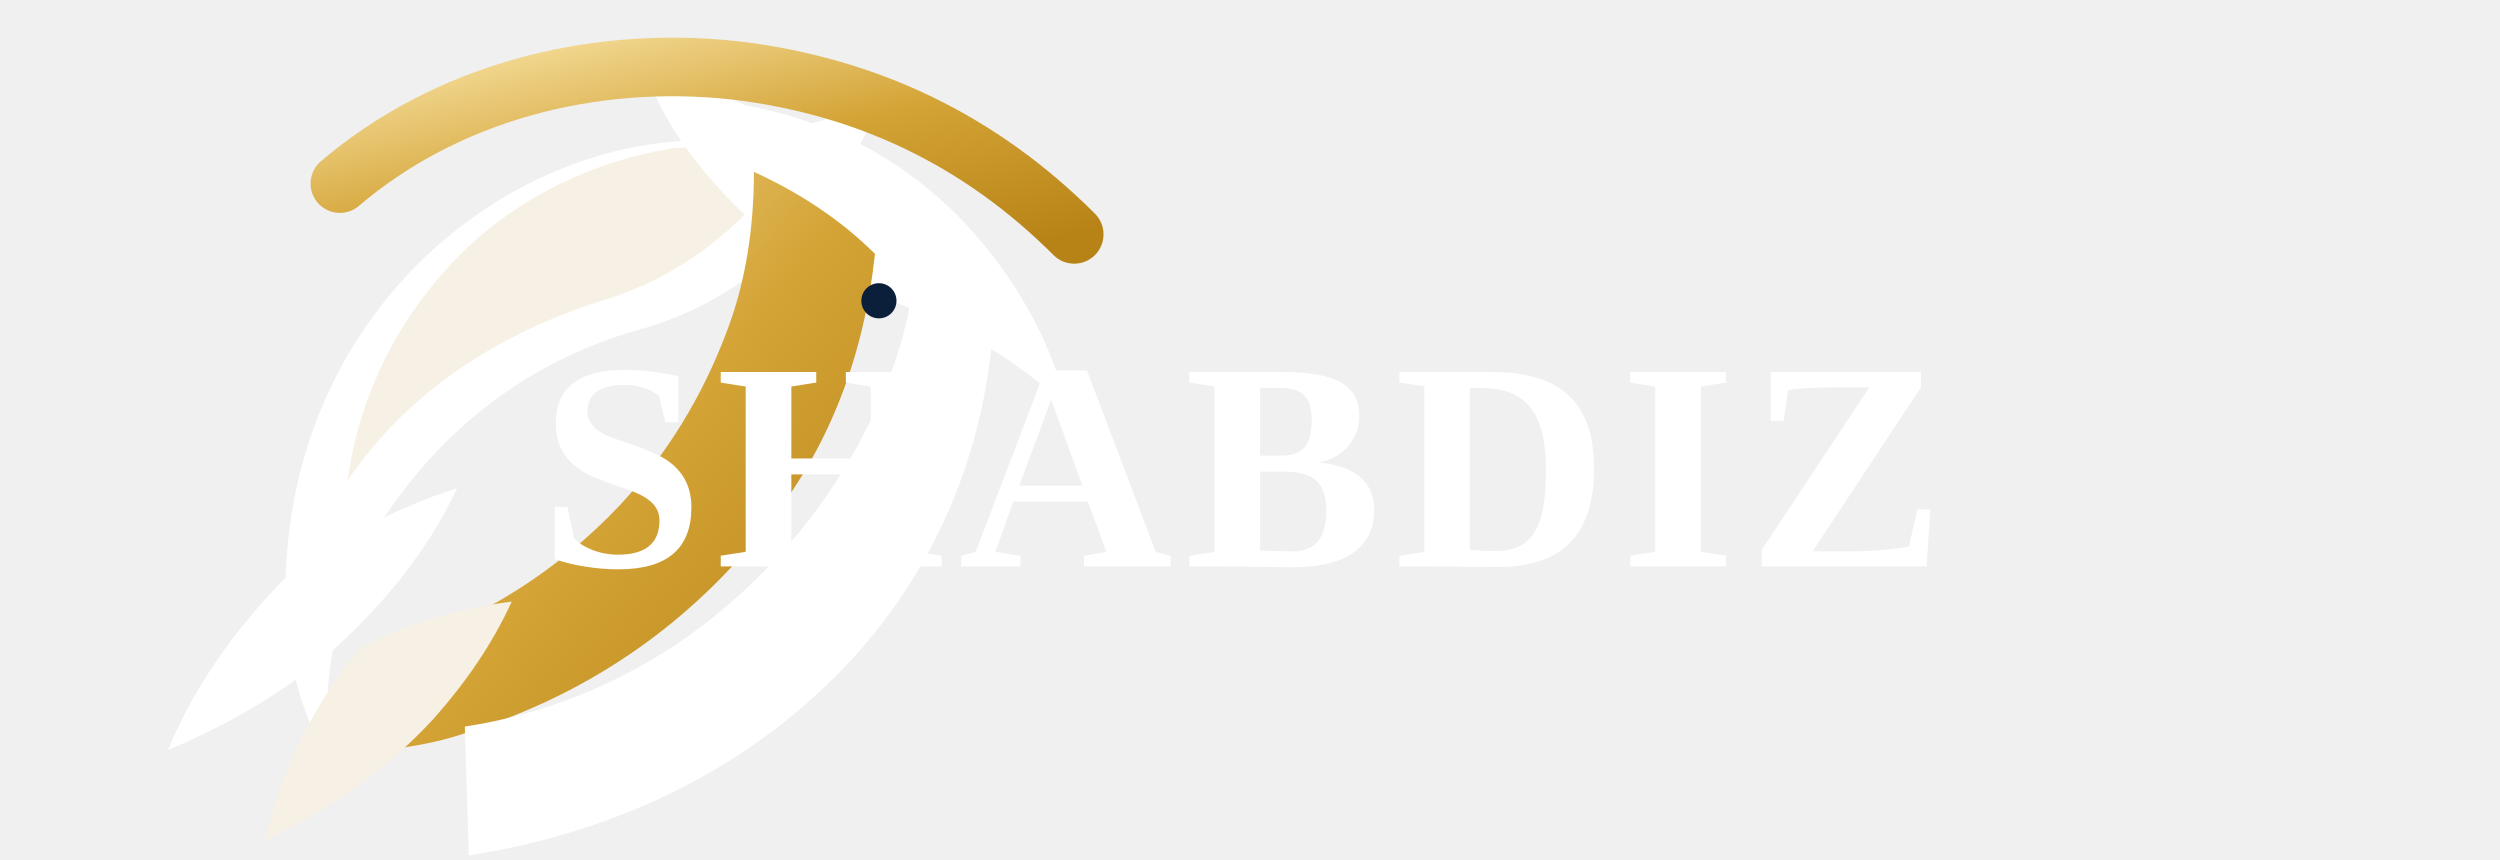
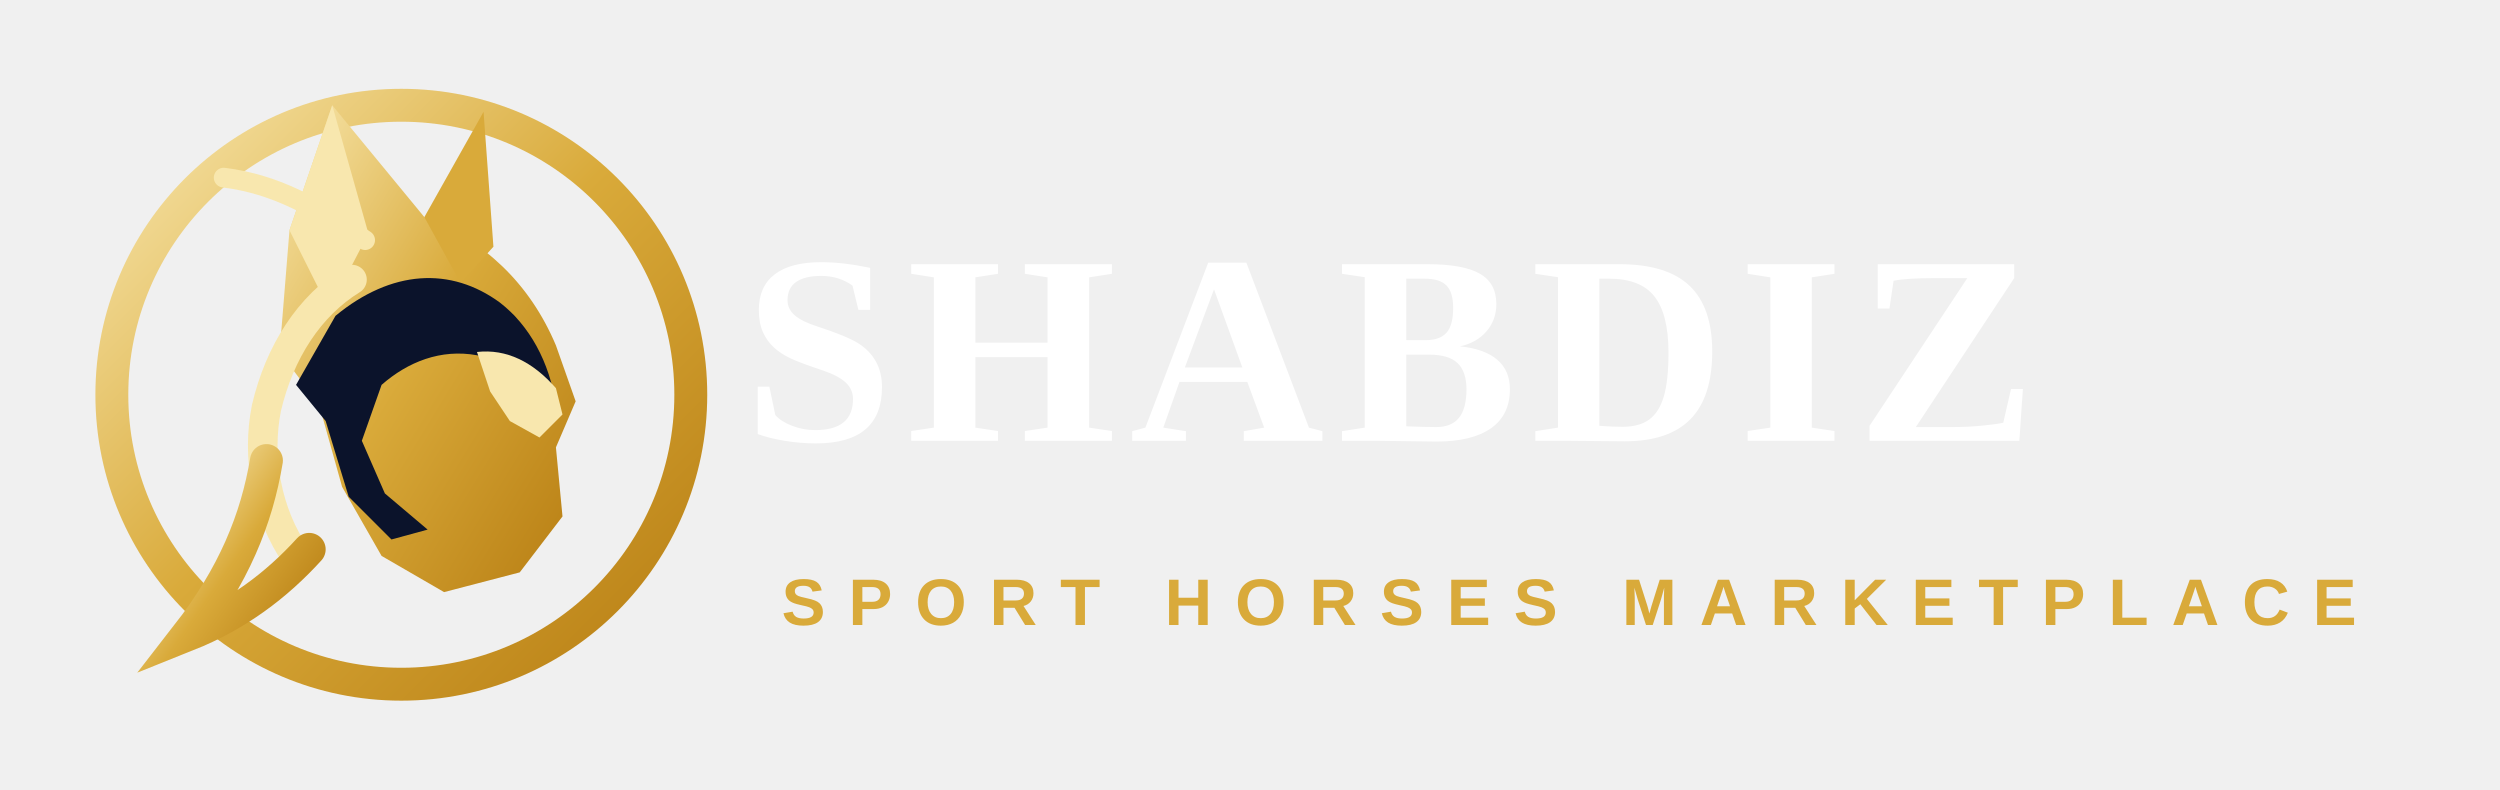
- <svg xmlns="http://www.w3.org/2000/svg" viewBox="0 0 640 220" role="img" aria-labelledby="title desc">
+ <svg xmlns="http://www.w3.org/2000/svg" viewBox="0 0 760 240" role="img" aria-labelledby="title desc">
  <defs>
    <linearGradient id="gold" x1="0" y1="0" x2="1" y2="1">
-       <stop offset="0" stop-color="#F7E1A1" />
-       <stop offset="0.5" stop-color="#D4A437" />
-       <stop offset="1" stop-color="#B88316" />
+       <stop offset="0" stop-color="#F8E7AE" />
+       <stop offset="0.48" stop-color="#D9AA3A" />
+       <stop offset="1" stop-color="#B77D12" />
    </linearGradient>
  </defs>
-   <g transform="translate(22 12)">
-     <path d="M155 24c-31 1-61 18-80 43-16 21-24 46-24 74 0 15 4 29 11 42-2-27 4-50 19-69 15-20 36-35 62-42 17-5 32-15 44-30 8-10 13-19 16-29-14 7-28 10-48 11z" fill="#FFFFFF" />
-     <path d="M150 26c-19 3-39 12-54 27-16 16-26 36-29 58 15-22 37-37 65-46 20-6 35-18 48-35-9-3-19-5-30-4z" fill="#F7F1E5" />
-     <path d="M169 15c27 5 49 19 65 41 8 11 14 23 17 36-13-12-28-21-45-27-17-6-33-16-45-30-9-10-15-20-18-30 9 3 17 6 26 10z" fill="#FFFFFF" />
-     <path d="M79 154c23-8 42-20 58-37 12-13 21-28 27-44 5-13 7-27 7-41 11 5 22 12 31 21-3 27-12 50-28 70-19 24-44 42-75 52-8 3-15 4-22 5 3-8 4-17 2-26z" fill="url(#gold)" />
-     <path d="M97 174c20-3 40-11 57-23 25-18 43-42 53-70 4-12 6-24 6-36 9 9 15 19 19 30-3 32-16 61-38 84-25 26-58 42-96 48z" fill="#FFFFFF" />
-     <path d="M52 135c-13 13-24 28-31 45 19-8 35-18 48-31 11-11 20-23 26-36-16 5-30 13-43 22z" fill="#FFFFFF" />
-     <path d="M70 154c-12 15-20 31-24 49 17-8 31-18 43-31 8-9 15-19 20-30-15 2-28 6-39 12z" fill="#F7F1E5" />
-     <circle cx="203" cy="65" r="4.5" fill="#0B1E3A" />
-     <path d="M65 35C92 12 129 2 166 6c34 4 63 18 87 42" fill="none" stroke="url(#gold)" stroke-width="15" stroke-linecap="round" />
+   <g transform="translate(18 16)">
+     <circle cx="104" cy="104" r="88" fill="none" stroke="url(#gold)" stroke-width="10" />
+     <path d="M70 54 L83 16 L111 50 C129 57 143 70 151 89 L157 106 L151 120 L153 141 L140 158 L117 164 L98 153 L86 132 L79 107 L67 91 Z" fill="url(#gold)" />
+     <path d="M70 54 L83 16 L94 55 L82 78 Z" fill="#F8E7AE" />
+     <path d="M111 50 L129 18 L132 59 L122 70 Z" fill="#D9AA3A" />
+     <path d="M84 80 C101 66 119 65 134 76 C143 83 149 94 151 107 C145 99 137 94 127 92 C116 90 106 94 98 101 L92 118 L99 134 L112 145 L101 148 L88 135 L81 112 L72 101 Z" fill="#0B132B" />
+     <path d="M127 91 C136 90 144 94 151 102 L153 110 L146 117 L137 112 L131 103 Z" fill="#F8E7AE" />
+     <circle cx="135" cy="83" r="4.5" fill="#0B132B" />
+     <path d="M89 69 C76 77 67 91 63 108 C60 123 63 140 72 153" fill="none" stroke="#F8E7AE" stroke-width="9" stroke-linecap="round" />
+     <path d="M76 151 C66 162 54 171 39 177 C53 159 60 142 63 124" fill="none" stroke="url(#gold)" stroke-width="10" stroke-linecap="round" />
+     <path d="M93 57 C78 47 66 40 50 38" fill="none" stroke="#F8E7AE" stroke-width="6" stroke-linecap="round" />
  </g>
-   <text x="318" y="145" text-anchor="middle" font-family="Georgia, 'Times New Roman', serif" font-size="76" font-weight="700" letter-spacing="3" fill="#FFFFFF">SHABDIZ</text>
+   <g transform="translate(226 62)">
+     <text x="0" y="72" font-family="Georgia, 'Times New Roman', serif" font-size="82" font-weight="700" letter-spacing="4" fill="#FFFFFF">SHABDIZ</text>
+     <path d="M3 96 H500" stroke="url(#gold)" stroke-width="3" />
+     <text x="251" y="128" text-anchor="middle" font-family="Arial, Helvetica, sans-serif" font-size="20" font-weight="600" letter-spacing="7" fill="#D9AA3A">SPORT HORSES MARKETPLACE</text>
+   </g>
</svg>
